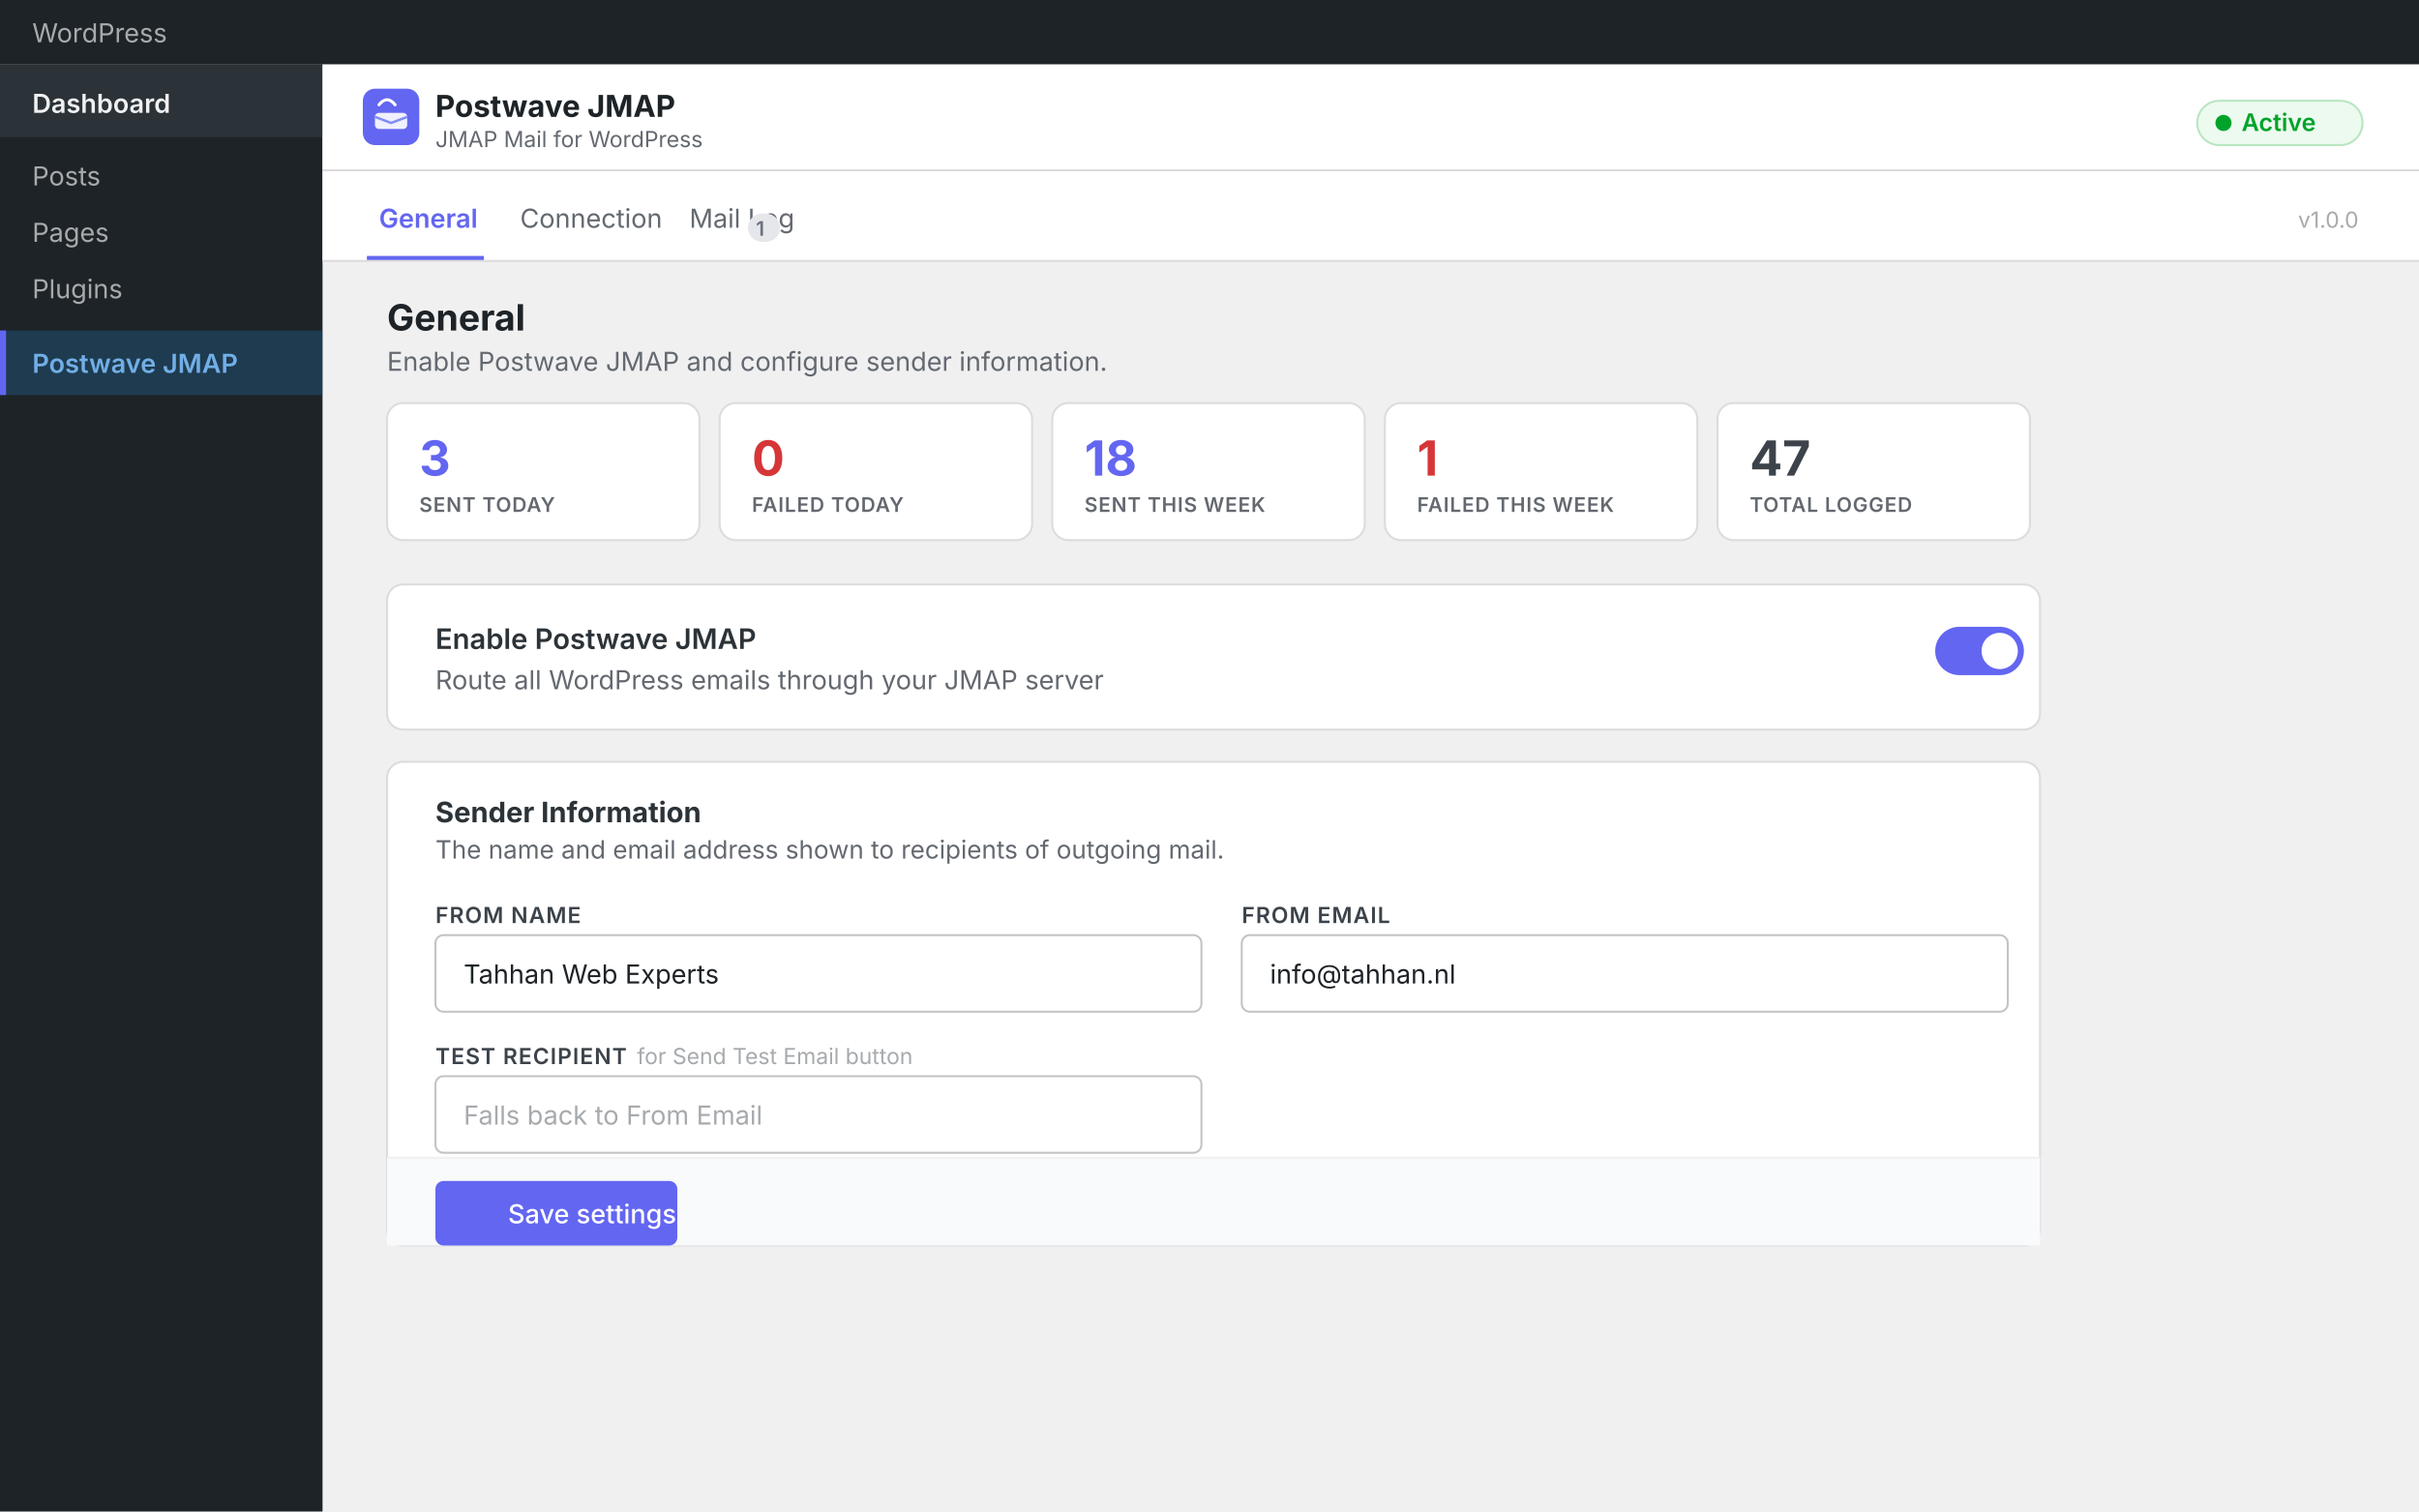
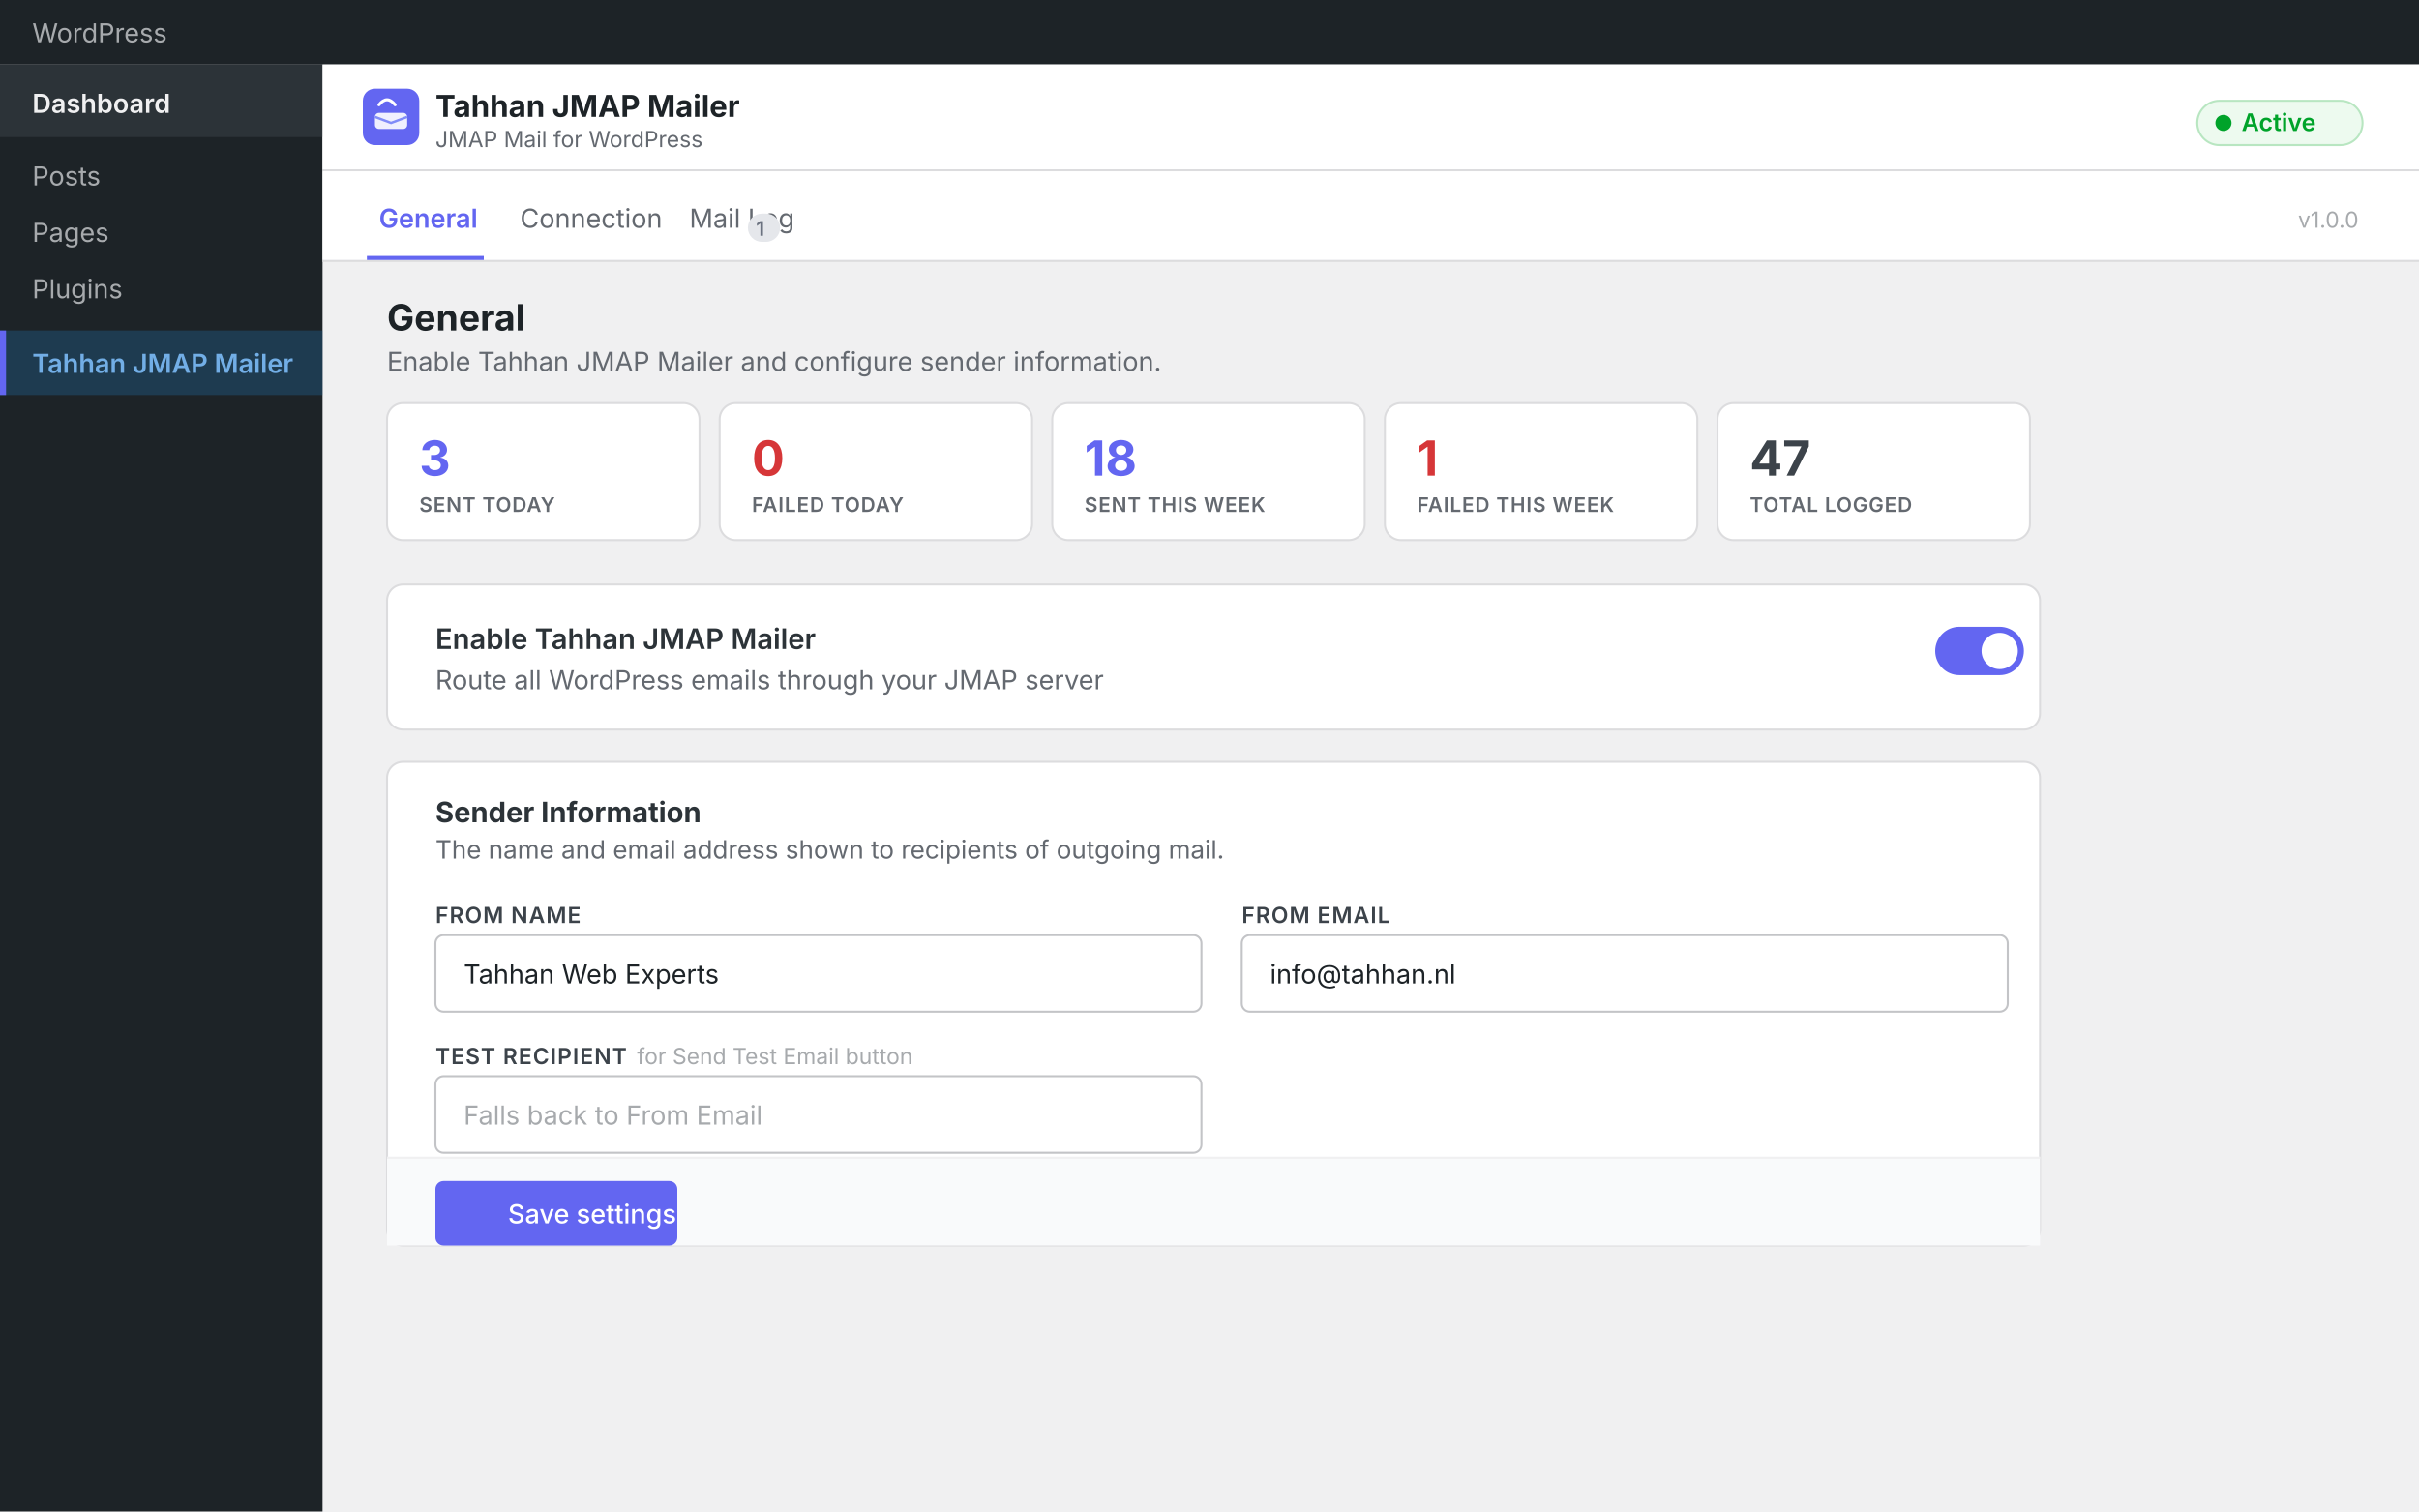
<svg xmlns="http://www.w3.org/2000/svg" viewBox="0 0 1200 750" font-family="-apple-system,BlinkMacSystemFont,'Segoe UI',sans-serif">
  <rect width="1200" height="750" fill="#f0f0f1" />
  <rect width="1200" height="32" fill="#1d2327" />
  <text x="16" y="21" font-size="13" fill="#a7aaad">WordPress</text>
  <rect x="0" y="32" width="160" height="718" fill="#1d2327" />
  <rect x="0" y="32" width="160" height="36" fill="#2c3338" />
  <text x="16" y="56" font-size="13" fill="#f0f0f1" font-weight="600">Dashboard</text>
  <text x="16" y="92" font-size="13" fill="#a7aaad">Posts</text>
  <text x="16" y="120" font-size="13" fill="#a7aaad">Pages</text>
  <text x="16" y="148" font-size="13" fill="#a7aaad">Plugins</text>
  <rect x="0" y="164" width="160" height="32" fill="#2271b1" opacity="0.3" />
  <rect x="0" y="164" width="3" height="32" fill="#6366f1" />
-   <text x="16" y="185" font-size="13" fill="#72aee6" font-weight="600">Postwave JMAP</text>
+   <text x="16" y="185" font-size="13" fill="#72aee6" font-weight="600">Tahhan JMAP Mailer</text>
  <rect x="160" y="32" width="1040" height="52" fill="white" />
  <rect x="160" y="84" width="1040" height="1" fill="#dcdcde" />
  <rect x="180" y="44" width="28" height="28" rx="6" fill="#6366f1" />
  <rect x="186" y="56" width="16" height="8" rx="2" fill="white" opacity="0.9" />
  <path d="M186 58 L194 61 L202 58" stroke="#818cf8" stroke-width="1.2" fill="none" />
  <path d="M188 52 Q192 47 196 52" stroke="white" stroke-width="1.5" stroke-linecap="round" fill="none" />
-   <text x="216" y="58" font-size="15" font-weight="700" fill="#1d2327">Postwave JMAP</text>
+   <text x="216" y="58" font-size="15" font-weight="700" fill="#1d2327">Tahhan JMAP Mailer</text>
  <text x="216" y="73" font-size="11" fill="#646970">JMAP Mail for WordPress</text>
  <rect x="1090" y="50" width="82" height="22" rx="11" fill="#edfaef" stroke="#b8e6c1" stroke-width="1" />
  <circle cx="1103" cy="61" r="4" fill="#00a32a" />
  <text x="1112" y="65" font-size="12" font-weight="600" fill="#00a32a">Active</text>
  <rect x="160" y="85" width="1040" height="44" fill="white" />
  <rect x="160" y="129" width="1040" height="1" fill="#dcdcde" />
  <text x="188" y="113" font-size="13" font-weight="600" fill="#6366f1">General</text>
  <rect x="182" y="127" width="58" height="2" fill="#6366f1" />
  <text x="258" y="113" font-size="13" fill="#646970">Connection</text>
  <text x="342" y="113" font-size="13" fill="#646970">Mail Log</text>
  <rect x="371" y="106" width="16" height="14" rx="7" fill="#e5e7eb" />
  <text x="375" y="117" font-size="10" font-weight="600" fill="#6b7280">1</text>
  <text x="1140" y="113" font-size="11" fill="#a7aaad">v1.0.0</text>
  <text x="192" y="164" font-size="18" font-weight="700" fill="#1d2327">General</text>
-   <text x="192" y="184" font-size="13" fill="#646970">Enable Postwave JMAP and configure sender information.</text>
+   <text x="192" y="184" font-size="13" fill="#646970">Enable Tahhan JMAP Mailer and configure sender information.</text>
  <g transform="translate(192, 200)">
    <rect width="155" height="68" rx="8" fill="white" stroke="#dcdcde" stroke-width="1" />
    <text x="16" y="36" font-size="24" font-weight="700" fill="#6366f1">3</text>
    <text x="16" y="54" font-size="10" font-weight="600" fill="#646970" letter-spacing="0.4">SENT TODAY</text>
    <rect x="165" width="155" height="68" rx="8" fill="white" stroke="#dcdcde" stroke-width="1" />
    <text x="181" y="36" font-size="24" font-weight="700" fill="#d63638">0</text>
    <text x="181" y="54" font-size="10" font-weight="600" fill="#646970" letter-spacing="0.4">FAILED TODAY</text>
    <rect x="330" width="155" height="68" rx="8" fill="white" stroke="#dcdcde" stroke-width="1" />
    <text x="346" y="36" font-size="24" font-weight="700" fill="#6366f1">18</text>
    <text x="346" y="54" font-size="10" font-weight="600" fill="#646970" letter-spacing="0.4">SENT THIS WEEK</text>
    <rect x="495" width="155" height="68" rx="8" fill="white" stroke="#dcdcde" stroke-width="1" />
    <text x="511" y="36" font-size="24" font-weight="700" fill="#d63638">1</text>
    <text x="511" y="54" font-size="10" font-weight="600" fill="#646970" letter-spacing="0.4">FAILED THIS WEEK</text>
    <rect x="660" width="155" height="68" rx="8" fill="white" stroke="#dcdcde" stroke-width="1" />
    <text x="676" y="36" font-size="24" font-weight="700" fill="#3c434a">47</text>
    <text x="676" y="54" font-size="10" font-weight="600" fill="#646970" letter-spacing="0.4">TOTAL LOGGED</text>
  </g>
  <rect x="192" y="290" width="820" height="72" rx="8" fill="white" stroke="#dcdcde" stroke-width="1" />
-   <text x="216" y="322" font-size="14" font-weight="600" fill="#2c3338">Enable Postwave JMAP</text>
+   <text x="216" y="322" font-size="14" font-weight="600" fill="#2c3338">Enable Tahhan JMAP Mailer</text>
  <text x="216" y="342" font-size="13" fill="#646970">Route all WordPress emails through your JMAP server</text>
  <rect x="960" y="311" width="44" height="24" rx="12" fill="#6366f1" />
  <circle cx="992" cy="323" r="9" fill="white" />
  <rect x="952" y="300" width="60" height="46" rx="6" fill="transparent" />
  <rect x="192" y="378" width="820" height="240" rx="8" fill="white" stroke="#dcdcde" stroke-width="1" />
  <text x="216" y="408" font-size="14" font-weight="700" fill="#2c3338">Sender Information</text>
  <text x="216" y="426" font-size="12.5" fill="#646970">The name and email address shown to recipients of outgoing mail.</text>
  <text x="216" y="458" font-size="11" font-weight="600" fill="#3c434a" letter-spacing="0.5">FROM NAME</text>
  <text x="616" y="458" font-size="11" font-weight="600" fill="#3c434a" letter-spacing="0.5">FROM EMAIL</text>
  <rect x="216" y="464" width="380" height="38" rx="4" fill="white" stroke="#c3c4c7" stroke-width="1" />
  <text x="230" y="488" font-size="13" fill="#1d2327">Tahhan Web Experts</text>
  <rect x="616" y="464" width="380" height="38" rx="4" fill="white" stroke="#c3c4c7" stroke-width="1" />
  <text x="630" y="488" font-size="13" fill="#1d2327">info@tahhan.nl</text>
  <text x="216" y="528" font-size="11" font-weight="600" fill="#3c434a" letter-spacing="0.5">TEST RECIPIENT</text>
  <text x="316" y="528" font-size="11" fill="#a7aaad">for Send Test Email button</text>
  <rect x="216" y="534" width="380" height="38" rx="4" fill="white" stroke="#c3c4c7" stroke-width="1" />
  <text x="230" y="558" font-size="13" fill="#a7aaad">Falls back to From Email</text>
  <rect x="192" y="574" width="820" height="44" rx="0 0 8 8" fill="#f9fafb" />
  <rect x="192" y="574" width="820" height="1" fill="#f0f0f1" />
  <rect x="216" y="586" width="120" height="32" rx="4" fill="#6366f1" />
  <text x="252" y="607" font-size="13" font-weight="500" fill="white">Save settings</text>
</svg>
